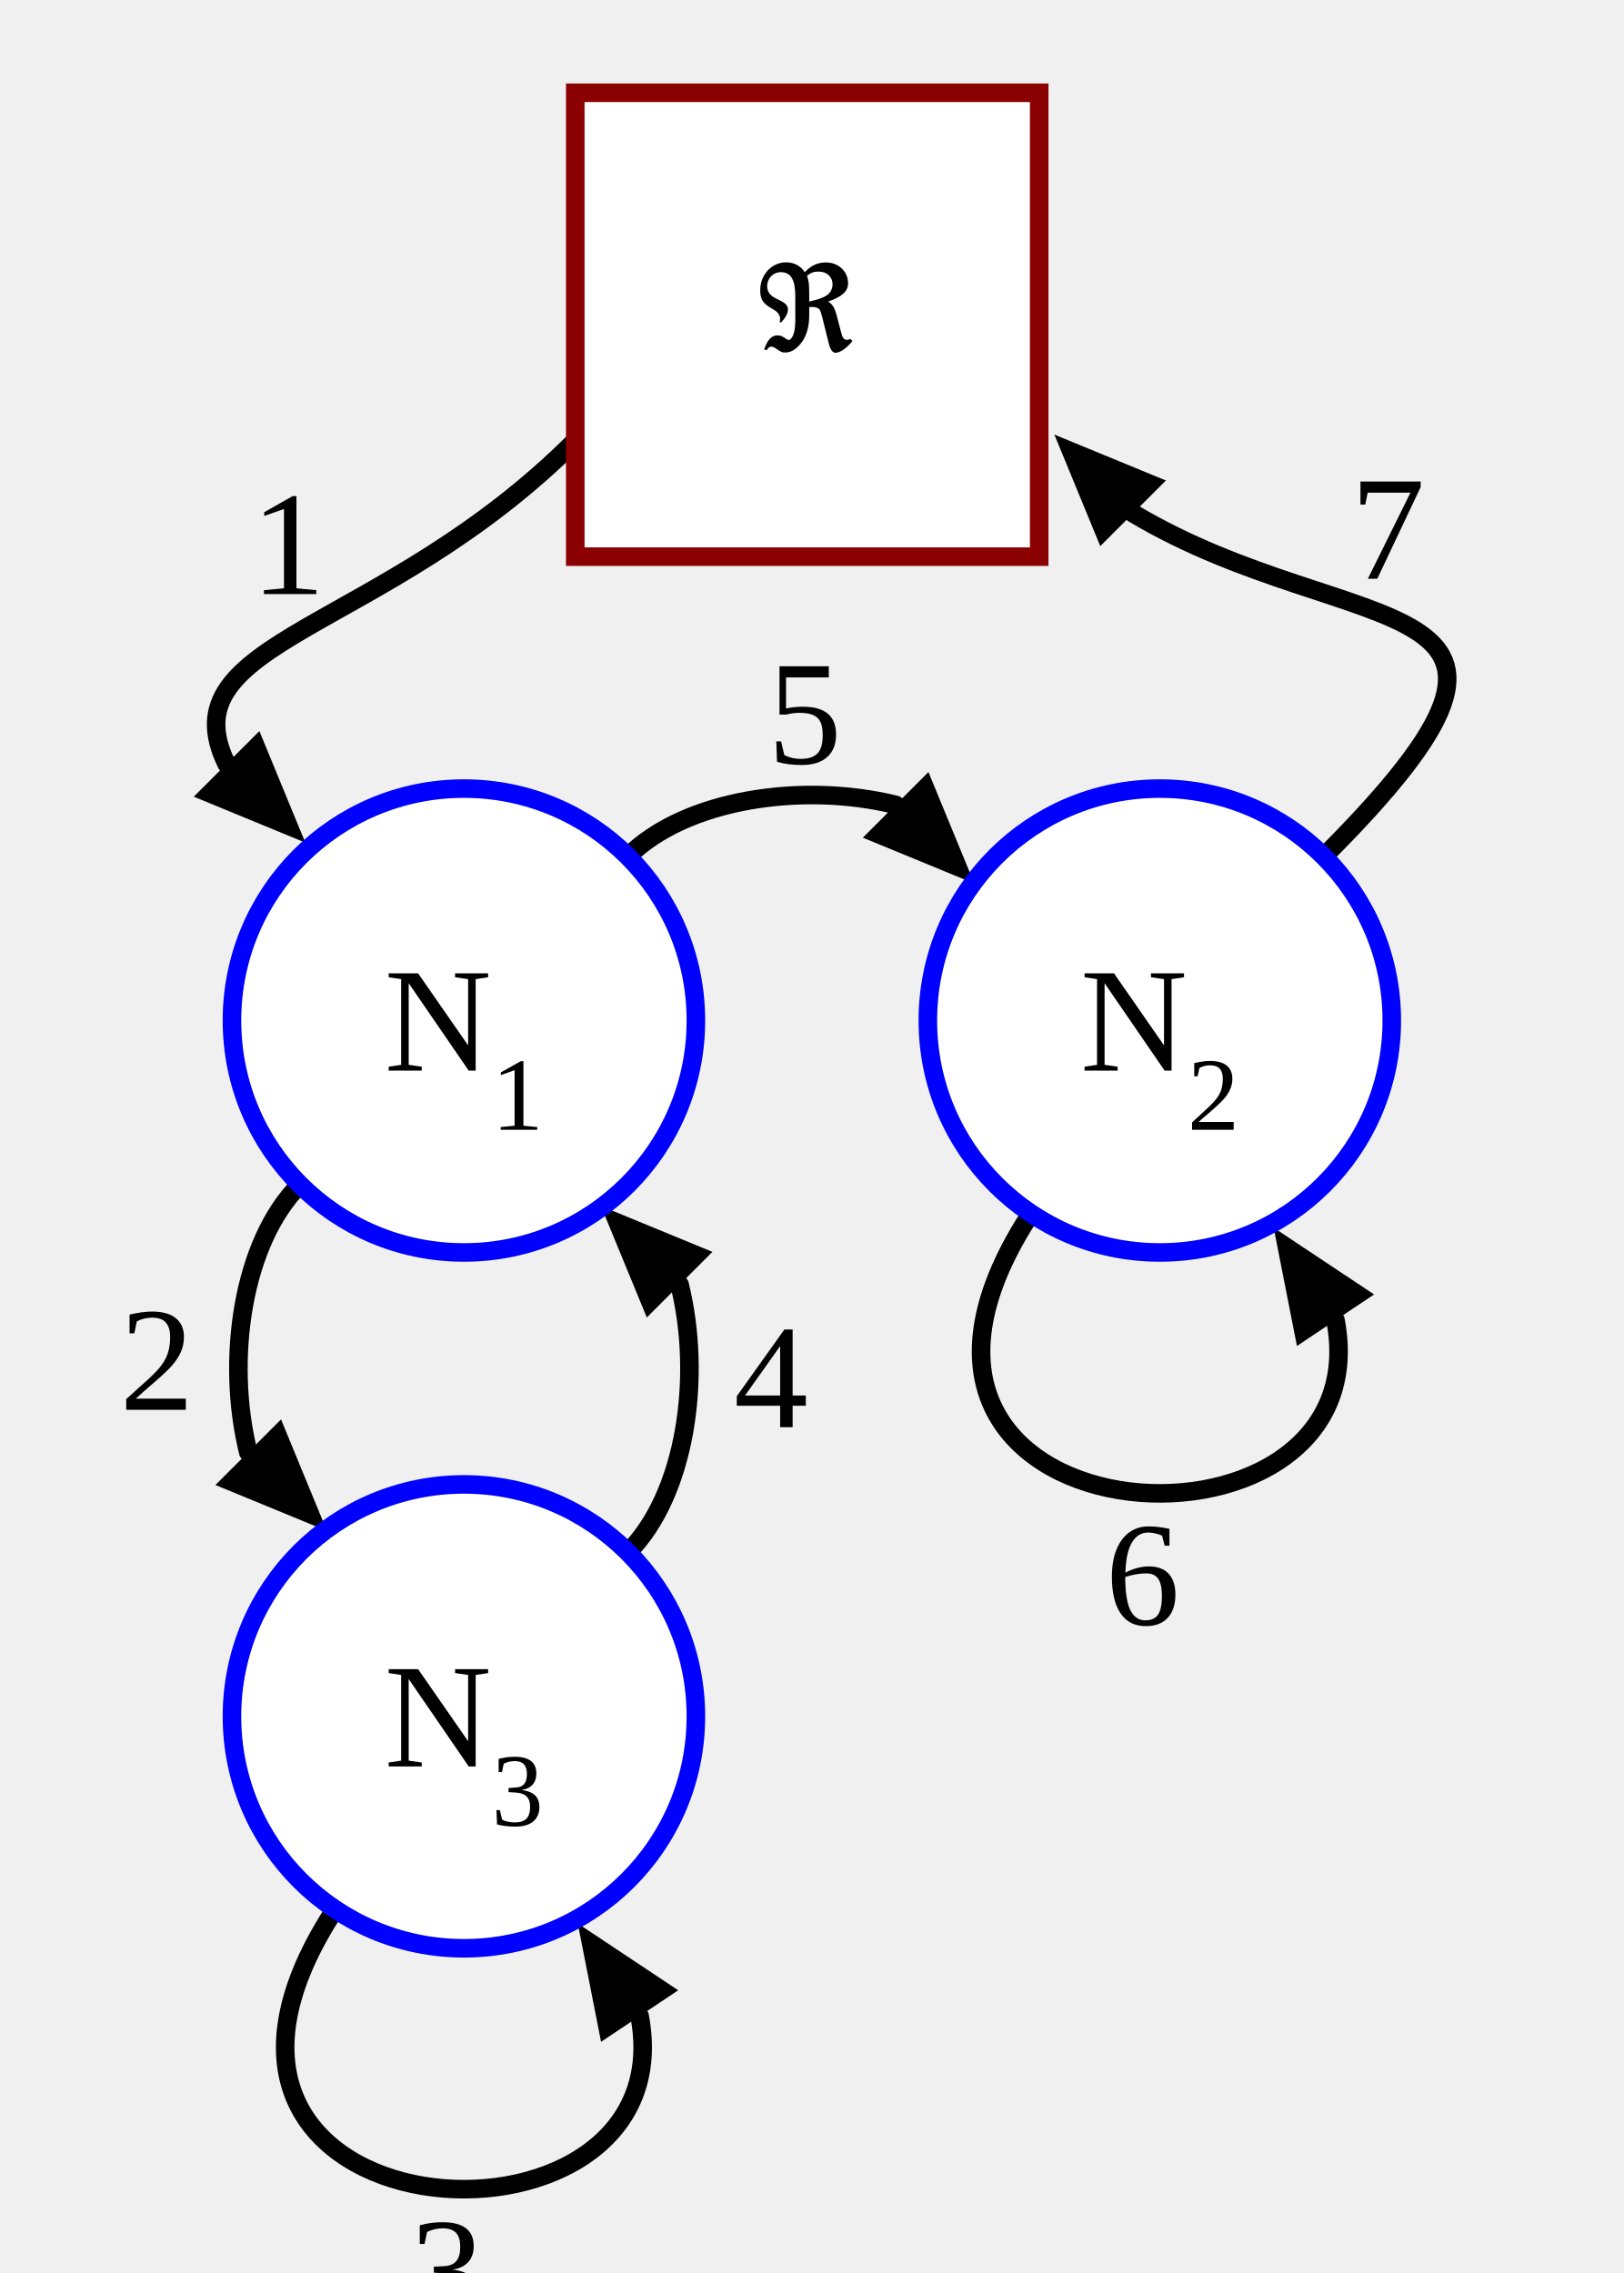
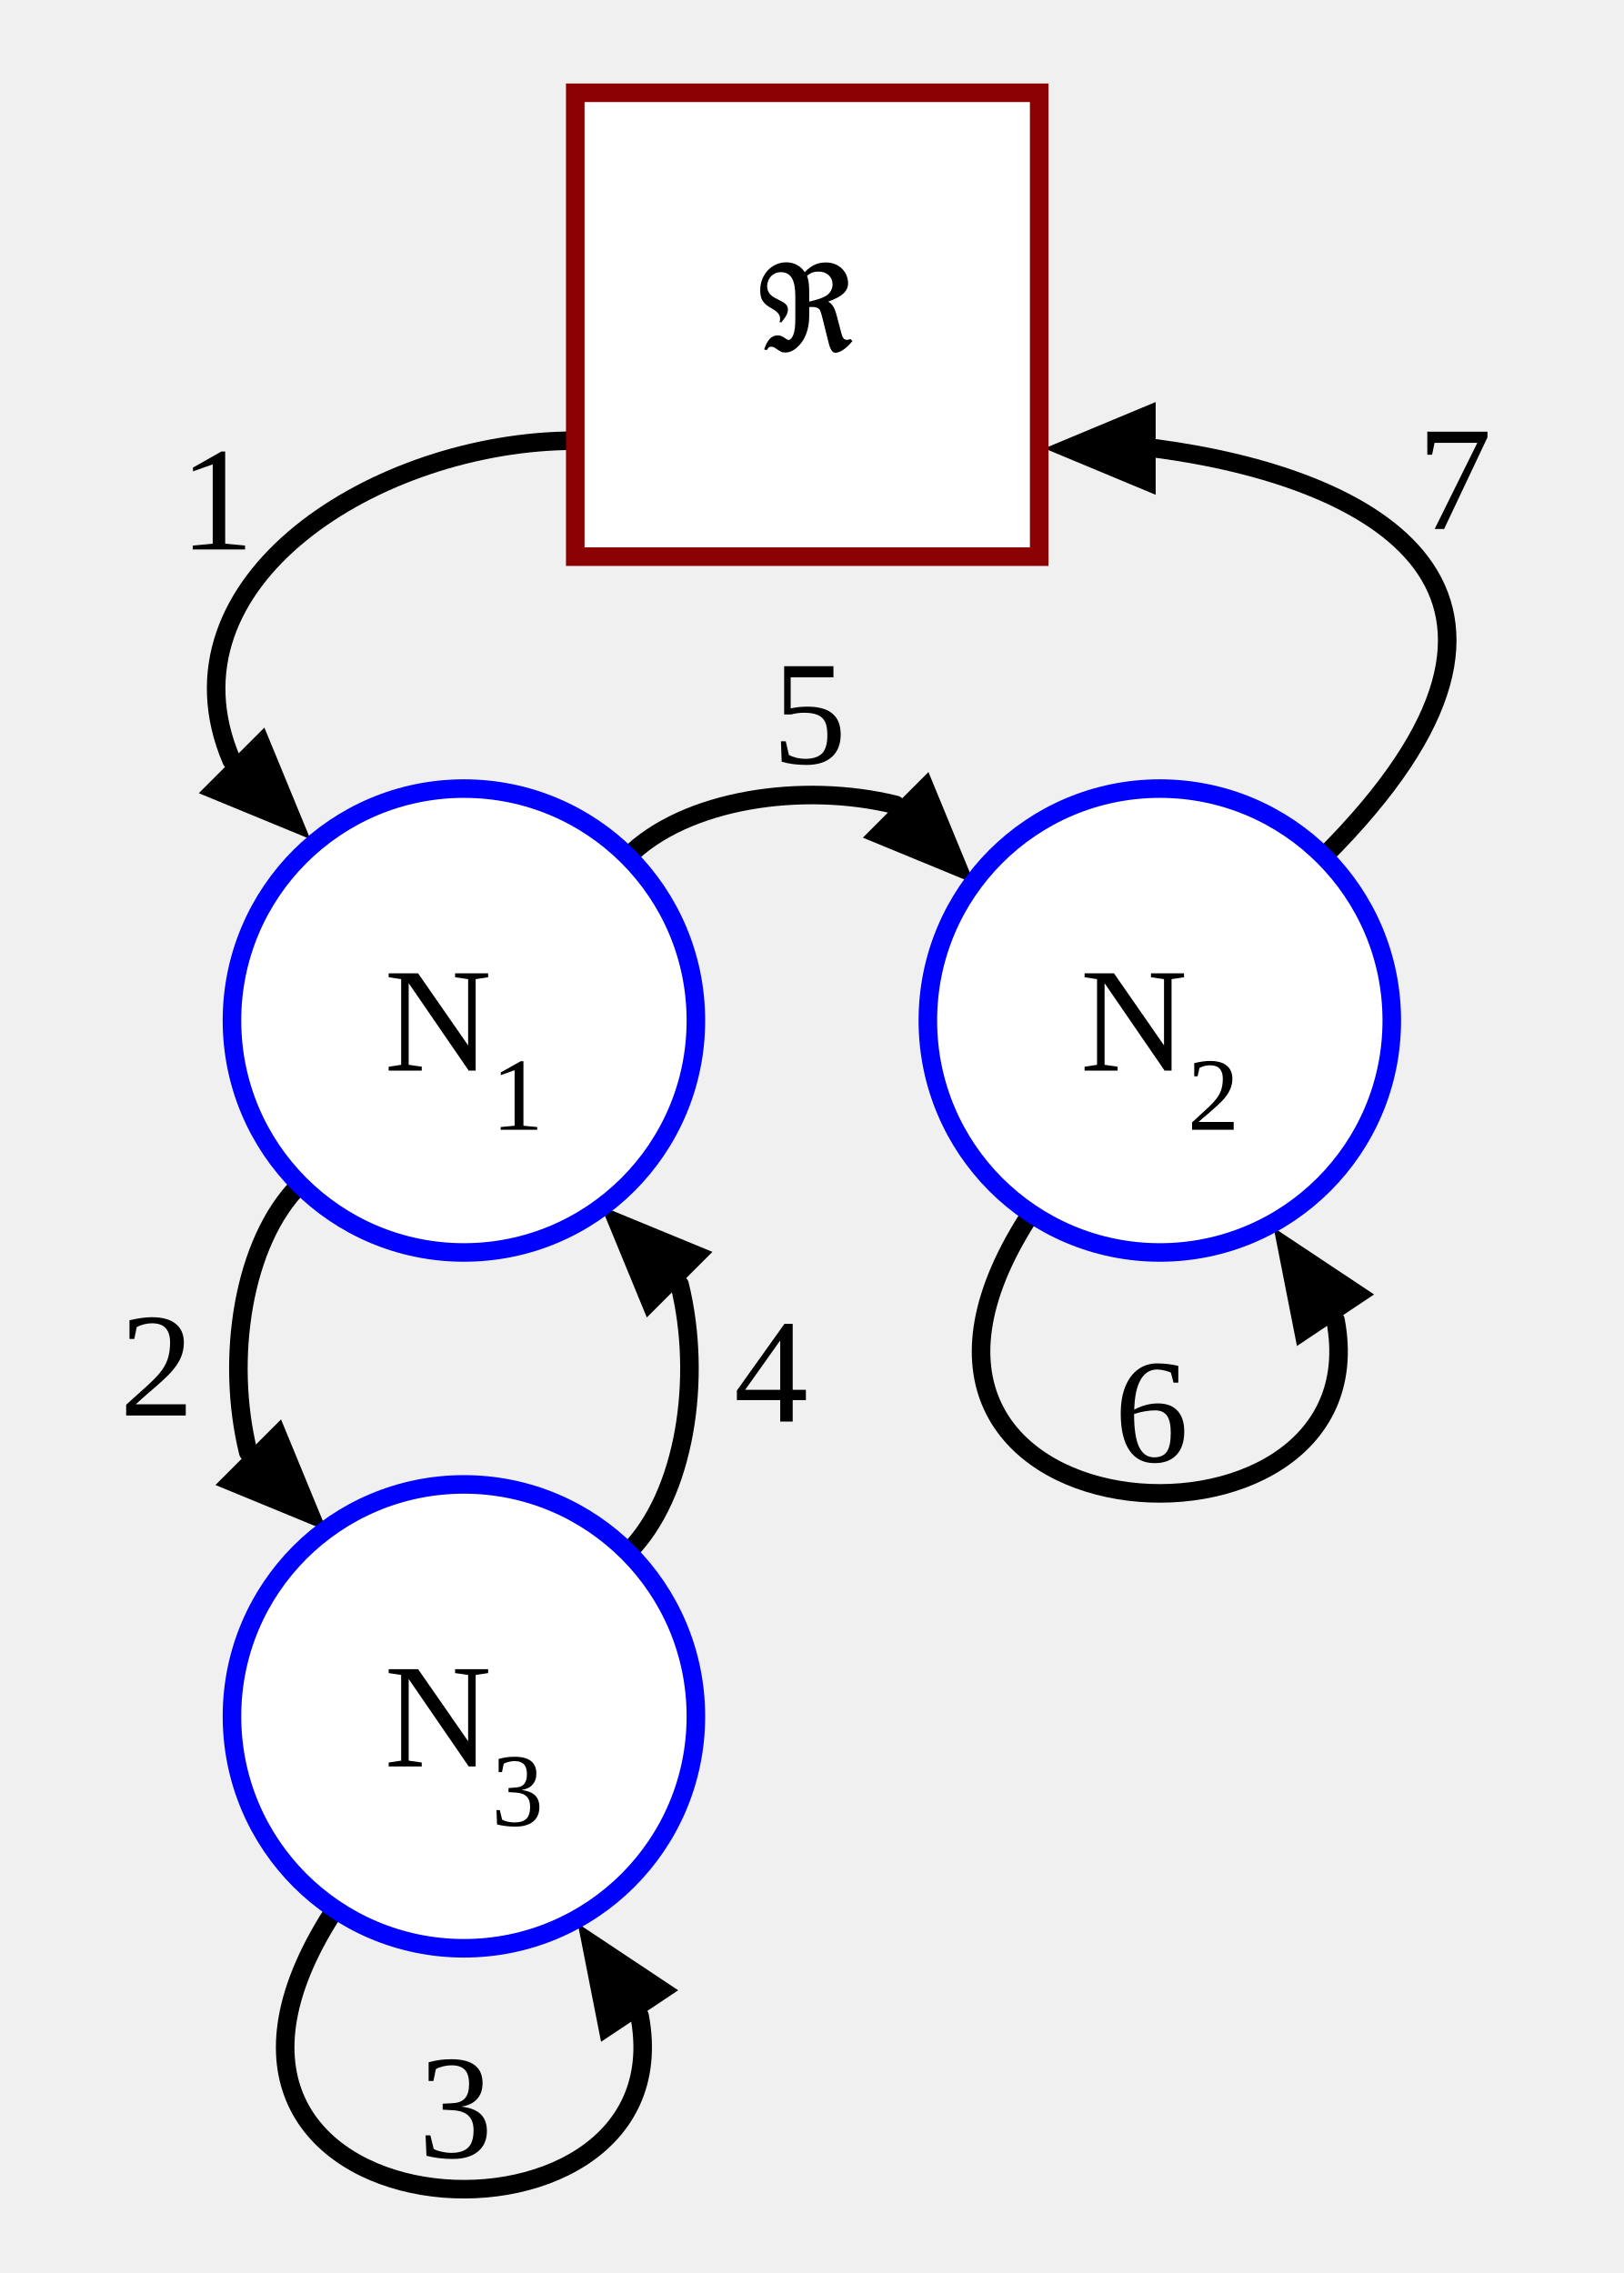
<svg xmlns="http://www.w3.org/2000/svg" width="175" height="245">
-   <path d="M 62 47.5 C41.203 68.297 17.865 68.907 24.419 82.338" fill="none" stroke="black" stroke-linecap="round" stroke-width="2" />
-   <polygon points="27.955 78.802, 32.905 90.823, 20.884 85.873" fill="black" stroke="none" />
+   <path d="M 62 47.5 C40.69 47.5 16.714 62.634 24.959 81.961" fill="none" stroke="black" stroke-linecap="round" stroke-width="2" />
+   <polygon points="28.494 78.425, 33.444 90.446, 21.423 85.496" fill="black" stroke="none" />
  <path d="M 32.322 127.678 C26.136 133.864 24.279 146.482 26.753 156.528" fill="none" stroke="black" stroke-linecap="round" stroke-width="2" />
  <polygon points="30.289 152.993, 35.238 165.013, 23.217 160.064" fill="black" stroke="none" />
  <path d="M 36.378 205.387 C12.113 241.703 74.292 245.674 68.936 217.302" fill="none" stroke="black" stroke-linecap="round" stroke-width="2" />
  <polygon points="64.779 220.08, 62.269 207.325, 73.093 214.525" fill="black" stroke="none" />
  <path d="M 67.678 167.322 C73.864 161.136 75.721 148.518 73.247 138.472" fill="none" stroke="black" stroke-linecap="round" stroke-width="2" />
  <polygon points="69.711 142.007, 64.762 129.987, 76.783 134.936" fill="black" stroke="none" />
  <path d="M 67.678 92.322 C73.864 86.136 86.482 84.279 96.528 86.753" fill="none" stroke="black" stroke-linecap="round" stroke-width="2" />
  <polygon points="100.064 83.217, 105.013 95.238, 92.993 90.289" fill="black" stroke="none" />
  <path d="M 111.378 130.387 C87.113 166.703 149.292 170.674 143.936 142.302" fill="none" stroke="black" stroke-linecap="round" stroke-width="2" />
  <polygon points="139.779 145.08, 137.269 132.325, 148.093 139.525" fill="black" stroke="none" />
-   <path d="M 142.678 92.322 C172.59 62.41 145.993 69.601 122.119 55.328" fill="none" stroke="black" stroke-linecap="round" stroke-width="2" />
-   <polygon points="118.584 58.863, 113.634 46.842, 125.655 51.792" fill="black" stroke="none" />
-   <text font-size="16" text-anchor="middle" x="31.044" y="58.638" dominant-baseline="central" fill="black">
+   <path d="M 142.678 92.322 C171.577 63.423 147.73 51.398 124.552 48.332" fill="none" stroke="black" stroke-linecap="round" stroke-width="2" />
+   <polygon points="124.552 53.332, 112.552 48.332, 124.552 43.332" fill="black" stroke="none" />
+   <text font-size="16" text-anchor="middle" x="23.365" y="53.828" dominant-baseline="central" fill="black">
1<tspan dy="8" font-size=".7em" />
  </text>
-   <text font-size="16" text-anchor="middle" x="16.902" y="146.564" dominant-baseline="central" fill="black">
+   <text font-size="16" text-anchor="middle" x="16.894" y="147.173" dominant-baseline="central" fill="black">
2<tspan dy="8" font-size=".7em" />
  </text>
-   <text font-size="16" text-anchor="middle" x="48.148" y="244.721" dominant-baseline="central" fill="black">
+   <text font-size="16" text-anchor="middle" x="49.1" y="227.153" dominant-baseline="central" fill="black">
3<tspan dy="8" font-size=".7em" />
  </text>
-   <text font-size="16" text-anchor="middle" x="83.098" y="148.436" dominant-baseline="central" fill="black">
+   <text font-size="16" text-anchor="middle" x="83.106" y="147.827" dominant-baseline="central" fill="black">
4<tspan dy="8" font-size=".7em" />
  </text>
-   <text font-size="16" text-anchor="middle" x="86.732" y="76.901" dominant-baseline="central" fill="black">
+   <text font-size="16" text-anchor="middle" x="87.232" y="76.894" dominant-baseline="central" fill="black">
5<tspan dy="8" font-size=".7em" />
  </text>
-   <text font-size="16" text-anchor="middle" x="123.148" y="169.721" dominant-baseline="central" fill="black">
+   <text font-size="16" text-anchor="middle" x="124.1" y="152.153" dominant-baseline="central" fill="black">
6<tspan dy="8" font-size=".7em" />
  </text>
-   <text font-size="16" text-anchor="middle" x="149.561" y="56.986" dominant-baseline="central" fill="black">
+   <text font-size="16" text-anchor="middle" x="156.767" y="51.619" dominant-baseline="central" fill="black">
7<tspan dy="8" font-size=".7em" />
  </text>
  <rect x="62" y="10" fill="white" width="50" height="50" stroke="darkred" stroke-width="2" />
  <circle cx="50" r="25" stroke="blue" stroke-width="2" cy="110" fill="white" />
  <circle cx="50" r="25" stroke="blue" stroke-width="2" cy="185" fill="white" />
  <circle cx="125" r="25" stroke="blue" stroke-width="2" cy="110" fill="white" />
  <text font-size="16" text-anchor="middle" x="87" y="35" dominant-baseline="central" fill="">
ℜ<tspan dy="8" font-size=".7em" />
  </text>
  <text font-size="16" text-anchor="middle" x="50" y="110" dominant-baseline="central" fill="">
N<tspan dy="8" font-size=".7em">1</tspan>
  </text>
  <text font-size="16" text-anchor="middle" x="50" y="185" dominant-baseline="central" fill="">
N<tspan dy="8" font-size=".7em">3</tspan>
  </text>
  <text font-size="16" text-anchor="middle" x="125" y="110" dominant-baseline="central" fill="">
N<tspan dy="8" font-size=".7em">2</tspan>
  </text>
</svg>
